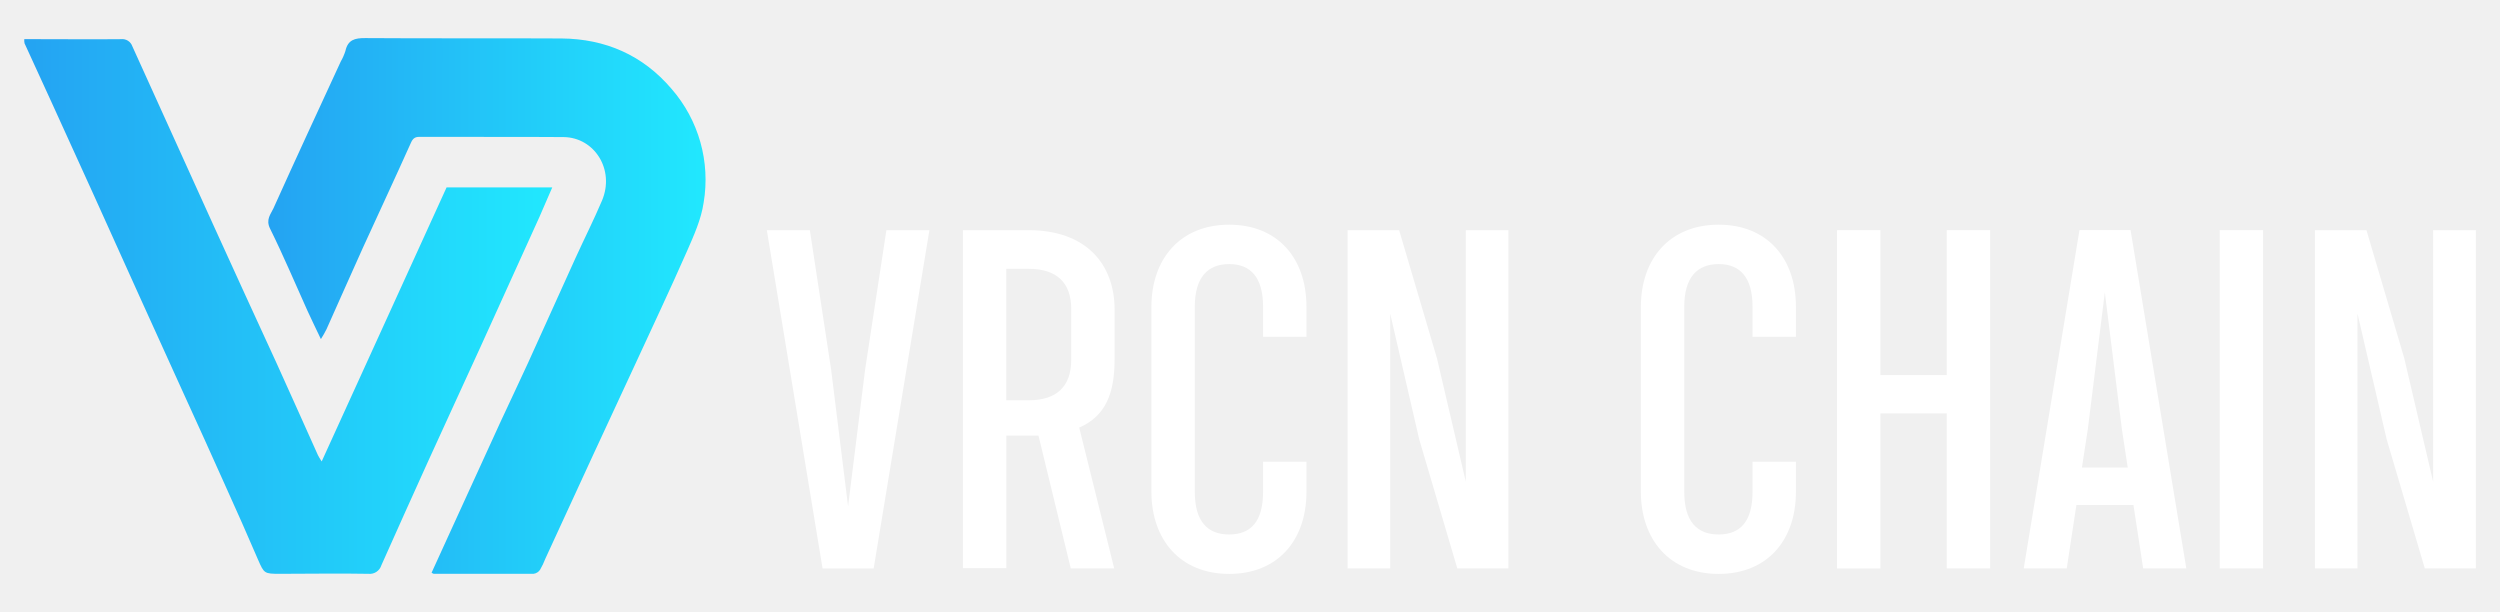
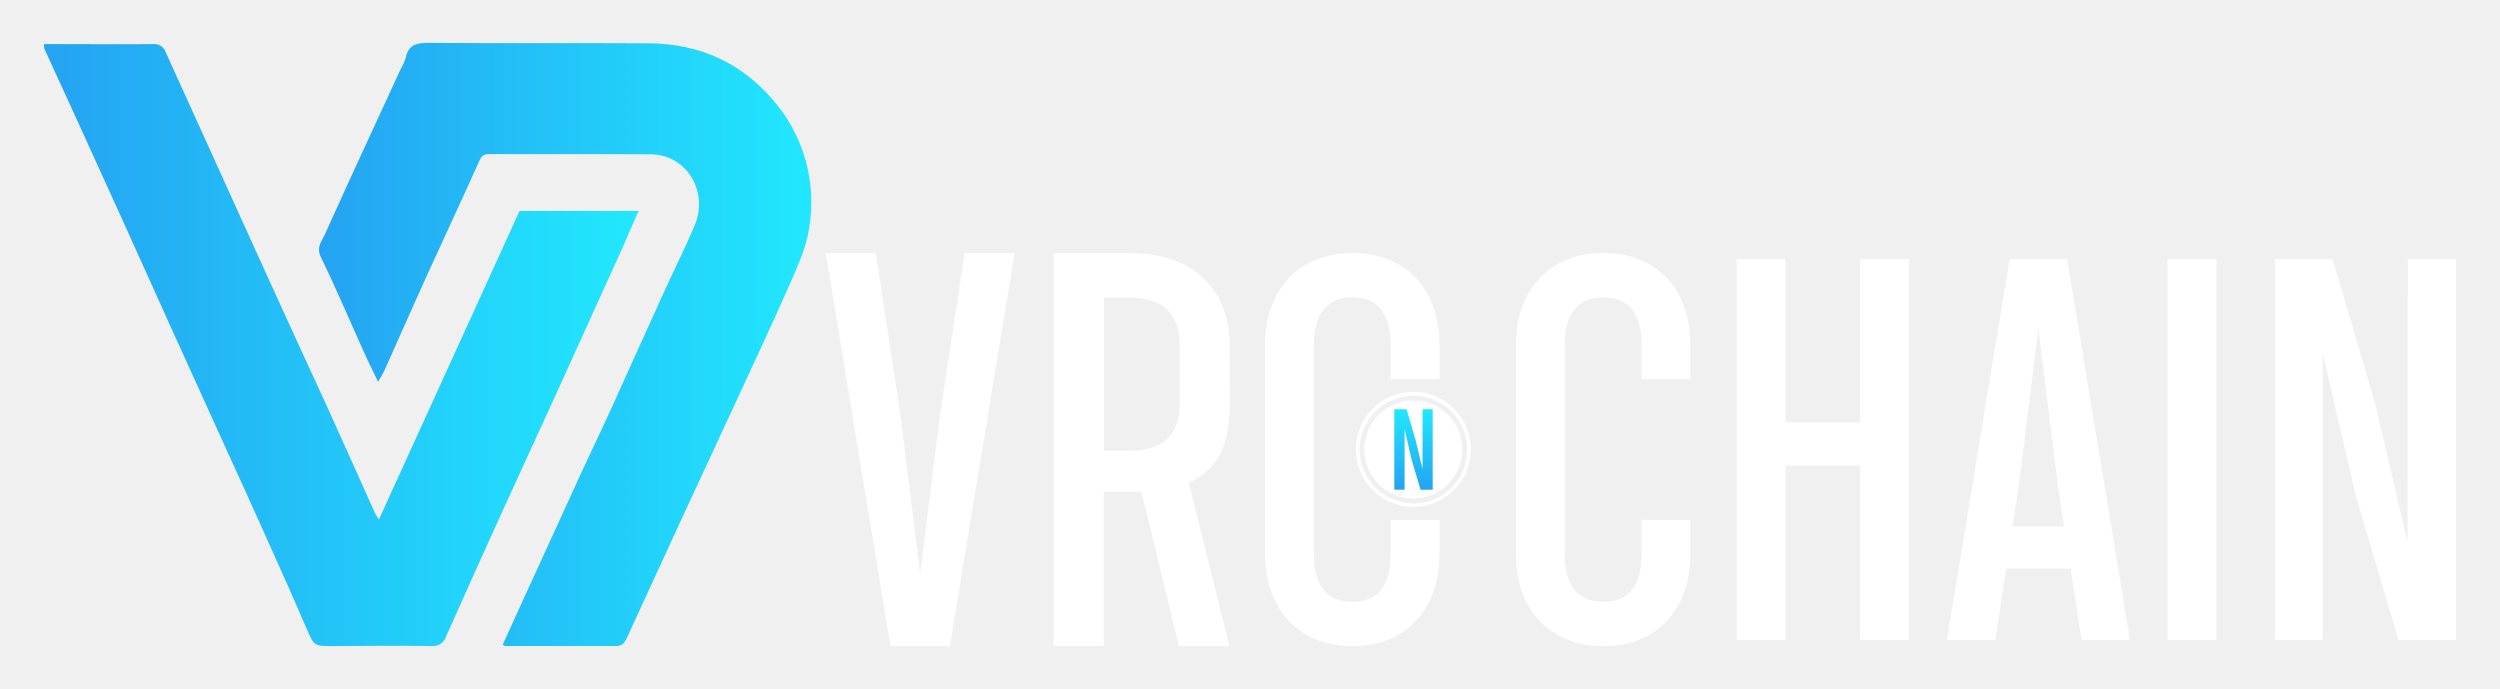
- <svg xmlns="http://www.w3.org/2000/svg" xmlns:xlink="http://www.w3.org/1999/xlink" id="Layer_1" data-name="Layer 1" viewBox="0 0 538.19 131.74">
+ <svg xmlns="http://www.w3.org/2000/svg" xmlns:xlink="http://www.w3.org/1999/xlink" id="Layer_1" data-name="Layer 1" viewBox="0 0 478.02 131.74">
  <defs>
-     <style>.cls-1{fill:#fff;}.cls-2{fill:url(#linear-gradient);}.cls-3{fill:url(#linear-gradient-2);}</style>
-     <linearGradient id="linear-gradient" x1="57.77" y1="65.87" x2="151.83" y2="65.87" gradientUnits="userSpaceOnUse">
+     <style>.cls-1{fill:#fff;}.cls-2{fill:url(#linear-gradient);}.cls-3{fill:url(#linear-gradient-2);}.cls-4{fill:url(#linear-gradient-3);}</style>
+     <linearGradient id="linear-gradient" x1="60.96" y1="68.15" x2="155.09" y2="68.15" gradientTransform="matrix(1, 0, 0, -1, 0, 134)" gradientUnits="userSpaceOnUse">
      <stop offset="0" stop-color="#24a3f2" />
      <stop offset="1" stop-color="#21e8fe" />
    </linearGradient>
-     <linearGradient id="linear-gradient-2" x1="5.23" y1="65.95" x2="118.85" y2="65.95" xlink:href="#linear-gradient" />
+     <linearGradient id="linear-gradient-2" x1="8.42" y1="68.03" x2="122.09" y2="68.03" xlink:href="#linear-gradient" />
+     <linearGradient id="linear-gradient-3" x1="270.25" y1="40.36" x2="270.25" y2="55.75" xlink:href="#linear-gradient" />
  </defs>
-   <path class="cls-1" d="M190.82,49.55h9.26l-12,72.83h-11l-12-72.83h9.26l4.58,30L182.57,109l3.67-29.45Z" />
-   <path class="cls-1" d="M239.94,77.44c0,7.09-1.86,12.12-7.61,14.61l7.53,30.31h-9.35l-6.95-28.58c-.68,0-1.39,0-2.12,0h-4.8v28.53H207.3V49.55h14.14c12.25,0,18.51,7.19,18.51,17.16Zm-23.31,8.73h4.81c6.08,0,9.17-3,9.17-8.73V66.54c0-5.69-3.11-8.67-9.17-8.67h-4.81Z" />
-   <path class="cls-1" d="M281.25,72.51h-9.34V66.05c0-6.36-2.7-9.2-7.3-9.2s-7.4,2.84-7.4,9.2v39.81c0,6.37,2.71,9.2,7.4,9.2s7.3-2.83,7.3-9.2V99.4h9.34v6.46c0,10.55-6.27,17.69-16.64,17.69-10.55,0-16.74-7.39-16.74-17.69V66.05c0-10.3,6.19-17.68,16.74-17.68,10.37,0,16.64,7.13,16.64,17.68Z" />
-   <path class="cls-1" d="M315.55,49.55h9.17v72.81h-11l-8.2-27.79L299.27,67.5v54.86H290.1V49.55h11.1l8.14,27.57,6.21,26.56Z" />
-   <path class="cls-1" d="M386.62,72.51h-9.34V66.05c0-6.36-2.7-9.2-7.3-9.2s-7.4,2.84-7.4,9.2v39.81c0,6.37,2.71,9.2,7.4,9.2s7.3-2.83,7.3-9.2V99.4h9.34v6.46c0,10.55-6.27,17.69-16.64,17.69-10.55,0-16.74-7.39-16.74-17.69V66.05c0-10.3,6.19-17.68,16.74-17.68,10.37,0,16.64,7.13,16.64,17.68Z" />
-   <path class="cls-1" d="M419.09,49.55h9.34v72.81h-9.34V89H404.8v33.38h-9.33V49.55h9.33v31.2h14.29Z" />
-   <path class="cls-1" d="M461.37,122.36l-2.09-13.64H447l-2.08,13.64h-9.26l12-72.83h11l12,72.83Zm-13.18-21.71h9.86l-1.26-8.27-3.67-29.45-3.66,29.44Z" />
-   <path class="cls-1" d="M477.85,49.55h9.34v72.81h-9.34Z" />
-   <path class="cls-1" d="M523.79,49.55H533v72.81h-11l-8.21-27.79L507.51,67.5v54.86h-9.16V49.55h11.09l8.14,27.57,6.21,26.56Z" />
-   <path class="cls-2" d="M92.91,123.29l3.7-8.11q5.61-12.29,11.23-24.56c1.92-4.16,3.92-8.29,5.82-12.47,3.43-7.52,6.81-15.08,10.23-22.6,1.88-4.13,3.93-8.18,5.7-12.35,2.83-6.68-1.63-13.63-8.27-13.69-10.33-.08-20.66,0-31-.05-1.06,0-1.47.39-1.9,1.37-3.37,7.52-6.87,15-10.28,22.47C75.5,59.14,72.92,65,70.29,70.87A23,23,0,0,1,69.08,73c-1-2.15-2-4.11-2.89-6.1C63.53,61,61,55,58.15,49.24c-1-2,.15-3.13.72-4.4,4.75-10.57,9.64-21.07,14.49-31.6a11.62,11.62,0,0,0,1-2.27c.52-2.39,2-2.79,4.28-2.77,14.07.1,28.14,0,42.22.08,9.45.08,17.5,3.57,23.7,10.84a29.75,29.75,0,0,1,6.92,24.48c-.52,3.6-2.11,7.1-3.59,10.48-3.63,8.24-7.47,16.37-11.24,24.54q-4.49,9.7-9,19.39-5.15,11.11-10.25,22.26a15.92,15.92,0,0,1-1.14,2.39,2,2,0,0,1-1.35.86c-7.19,0-14.37,0-21.56,0C93.25,123.52,93.15,123.42,92.91,123.29Z" />
-   <path class="cls-3" d="M5.23,8.43h3c5.93,0,11.87.06,17.81,0a2.3,2.3,0,0,1,2.45,1.54Q37.24,29.27,46,48.6c4.48,9.87,9,19.7,13.53,29.56,3,6.6,5.94,13.22,8.91,19.82.16.36.41.69.81,1.36l26.89-59h22.75c-1,2.22-1.83,4.3-2.76,6.36q-6.33,14-12.7,28c-3.74,8.2-7.53,16.38-11.26,24.59q-5.07,11.18-10.07,22.4a2.63,2.63,0,0,1-2.79,1.84c-6.35-.12-12.7,0-19.06,0-3.36,0-3.4-.08-4.68-3q-3.44-8-7-15.84c-3-6.77-6.11-13.52-9.18-20.28s-6.1-13.41-9.14-20.13Q25.16,53,20.1,41.8q-4.49-9.9-9-19.78c-1.93-4.24-3.89-8.46-5.82-12.7A3,3,0,0,1,5.23,8.43Z" />
+   <path class="cls-1" d="M323.22,72.51h-9.34V66.05c0-6.36-2.7-9.2-7.3-9.2s-7.4,2.84-7.4,9.2v39.81c0,6.37,2.71,9.2,7.4,9.2s7.3-2.83,7.3-9.2V99.4h9.34v6.46c0,10.55-6.27,17.69-16.64,17.69-10.55,0-16.74-7.39-16.74-17.69V66.05c0-10.3,6.19-17.68,16.74-17.68,10.37,0,16.64,7.13,16.64,17.68Z" />
+   <path class="cls-1" d="M355.69,49.55H365v72.81h-9.34V89H341.4v33.38h-9.33V49.55h9.33v31.2h14.29Z" />
+   <path class="cls-1" d="M398,122.36l-2.09-13.64H383.6l-2.08,13.64h-9.26l12-72.83h11l12,72.83Zm-13.18-21.71h9.86l-1.26-8.27-3.67-29.45-3.66,29.44Z" />
+   <path class="cls-1" d="M414.45,49.55h9.34v72.81h-9.34Z" />
+   <path class="cls-1" d="M460.39,49.55h9.21v72.81h-11l-8.21-27.79L444.11,67.5v54.86H435V49.55H446l8.14,27.57,6.21,26.56Z" />
+   <path class="cls-2" d="M96.11,123.29l3.7-8.11q5.61-12.3,11.23-24.56c1.92-4.16,3.92-8.29,5.82-12.47,3.43-7.52,6.81-15.08,10.23-22.6,1.88-4.13,3.93-8.18,5.7-12.35,2.83-6.68-1.63-13.63-8.27-13.69-10.33-.08-20.66,0-31-.05-1.06,0-1.47.39-1.9,1.37-3.37,7.52-6.87,15-10.28,22.47C78.7,59.14,76.12,65,73.49,70.87A22.41,22.41,0,0,1,72.28,73c-1-2.15-2-4.11-2.89-6.1-2.66-5.9-5.19-11.9-8-17.66-1-2,.15-3.13.72-4.4,4.75-10.57,9.64-21.07,14.49-31.6a11.19,11.19,0,0,0,1-2.27c.52-2.39,2-2.79,4.28-2.77,14.07.1,28.14,0,42.22.08,9.45.08,17.5,3.57,23.7,10.84a29.71,29.71,0,0,1,6.92,24.48c-.52,3.6-2.11,7.1-3.59,10.48-3.63,8.24-7.47,16.37-11.24,24.54q-4.48,9.69-9,19.39-5.14,11.1-10.25,22.26a15.83,15.83,0,0,1-1.14,2.39,2,2,0,0,1-1.35.86H96.55C96.45,123.52,96.35,123.42,96.11,123.29Z" />
+   <path class="cls-3" d="M8.43,8.43h3c5.93,0,11.87.06,17.81,0A2.29,2.29,0,0,1,31.69,10Q40.45,29.26,49.2,48.6q6.72,14.81,13.53,29.56c3,6.6,5.94,13.22,8.91,19.82.16.36.41.69.81,1.36l26.89-59h22.75c-1,2.22-1.83,4.3-2.76,6.36q-6.33,14-12.7,28c-3.74,8.2-7.53,16.38-11.26,24.59q-5.07,11.17-10.07,22.4a2.63,2.63,0,0,1-2.79,1.84c-6.35-.12-12.7,0-19.06,0-3.36,0-3.4-.08-4.68-3q-3.44-8-7-15.84c-3-6.77-6.11-13.52-9.18-20.28S36.49,71,33.45,64.28Q28.36,53,23.3,41.8q-4.49-9.9-9-19.78c-1.93-4.24-3.89-8.46-5.82-12.7A3.35,3.35,0,0,1,8.43,8.43Z" />
+   <path class="cls-1" d="M270.24,74.92a11,11,0,1,0,11,11h0A11,11,0,0,0,270.24,74.92Zm0,21.31A10.28,10.28,0,1,1,280.53,86a10.27,10.27,0,0,1-10.29,10.28Z" />
+   <circle class="cls-1" cx="270.24" cy="85.95" r="9.37" />
+   <path class="cls-4" d="M272,78.25h1.94V93.64h-2.32l-1.74-5.87-1.31-5.72V93.64H266.6V78.25h2.34l1.72,5.83L272,89.69Z" />
+   <path class="cls-1" d="M184.46,48.37H194l-12.37,75.18H170.26L157.89,48.37h9.56l4.72,30.94,3.77,30.4,3.79-30.4Z" />
+   <path class="cls-1" d="M235.15,77.17c0,7.32-1.93,12.51-7.85,15.08l7.77,31.3h-9.65l-7.17-29.5c-.7,0-1.43,0-2.19,0h-5v29.45h-9.63V48.38h14.59c12.64,0,19.1,7.43,19.1,17.71Zm-24.05,9h5c6.28,0,9.47-3.07,9.47-9V65.92c0-5.87-3.21-9-9.47-9h-5Z" />
+   <path class="cls-1" d="M275.25,72.51h-9.34V66.05c0-6.36-2.7-9.2-7.3-9.2s-7.4,2.84-7.4,9.2v39.82c0,6.36,2.71,9.2,7.4,9.2s7.3-2.84,7.3-9.2V99.41h9.34v6.46c0,10.54-6.27,17.68-16.64,17.68-10.54,0-16.74-7.39-16.74-17.68V66.05c0-10.3,6.2-17.68,16.74-17.68,10.37,0,16.64,7.13,16.64,17.67Z" />
</svg>
